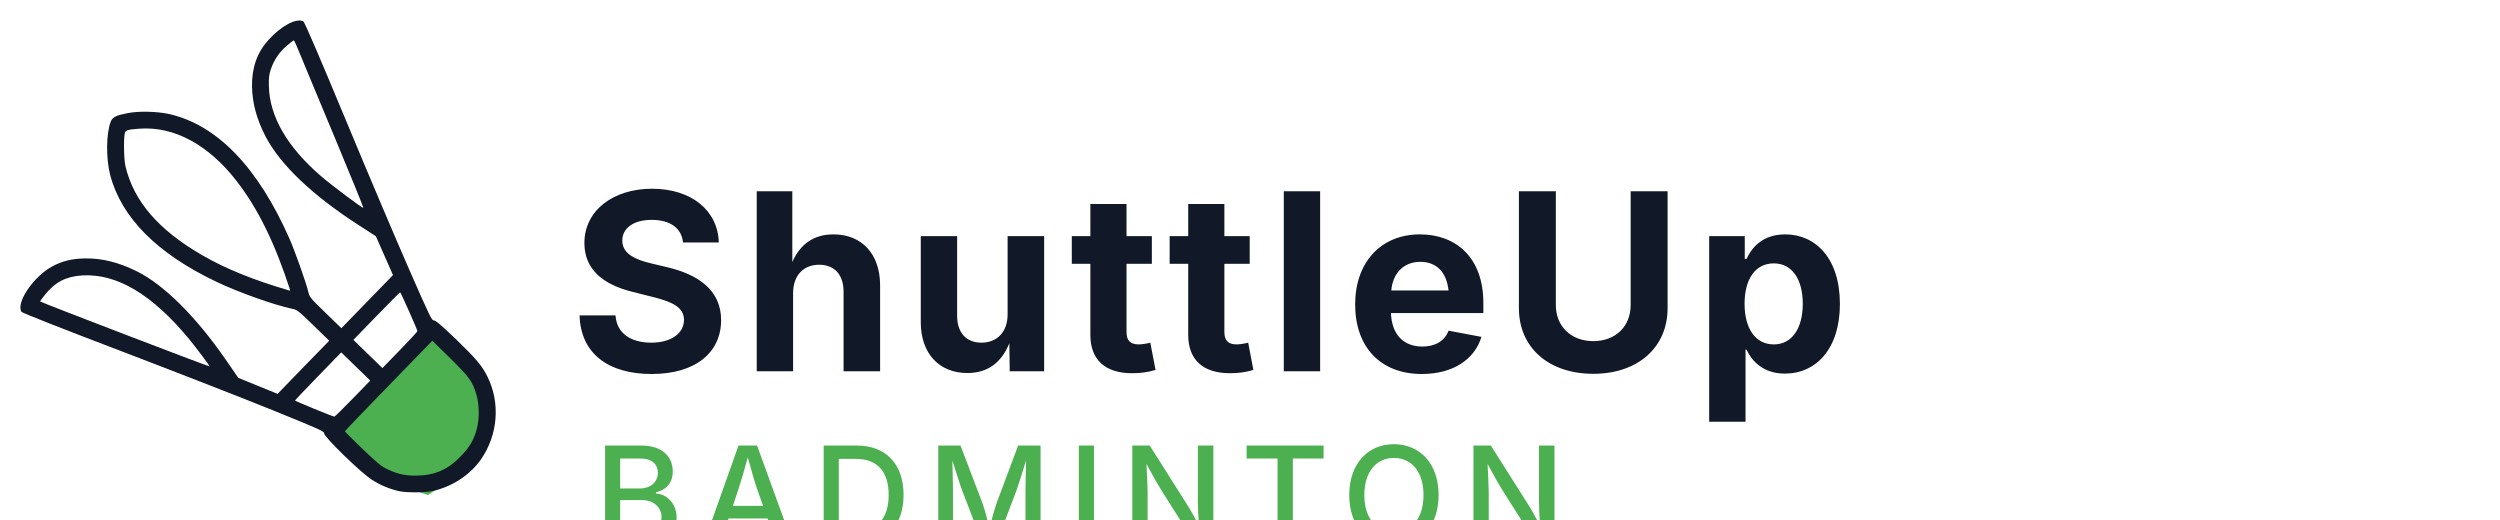
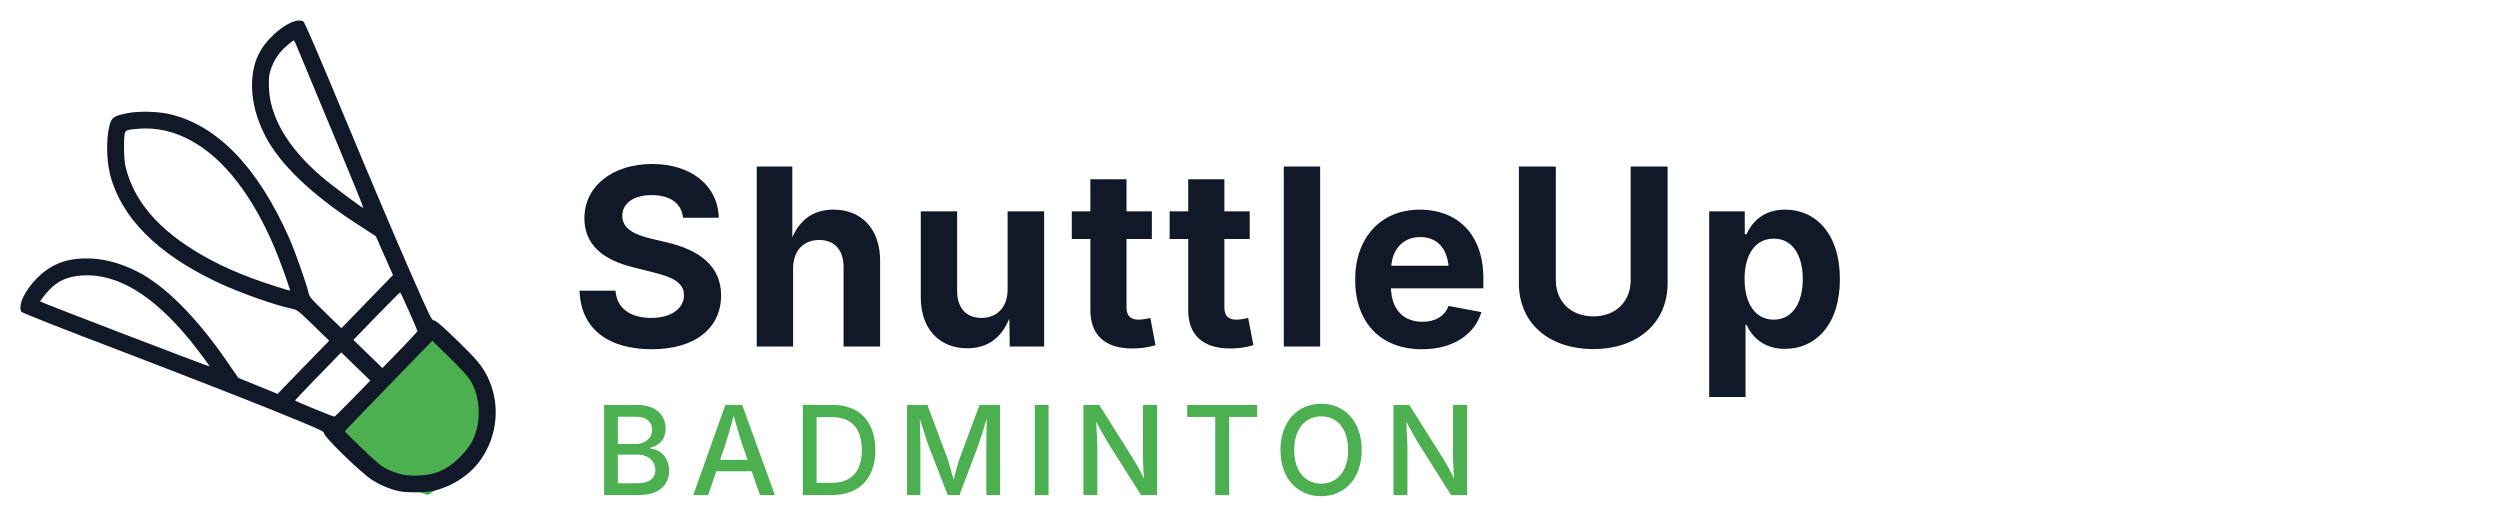
<svg xmlns="http://www.w3.org/2000/svg" width="202" height="42" viewBox="0 0 202 42" fill="none" role="img" aria-labelledby="logoTitle logoDesc">
  <mask id="mask0_shuttleup_black" style="mask-type:alpha" maskUnits="userSpaceOnUse" x="0" y="0" width="43" height="42">
    <path d="M0.5 1H41.831V41H0.5V1Z" fill="#D9D9D9" stroke="#23B33A" />
  </mask>
  <g mask="url(#mask0_shuttleup_black)">
    <path d="M35.27 27.025L27.683 35.145L30.877 38.273L34.51 39.445L38.262 36.961C39.3 33.687 38.409 30.108 35.959 27.701L35.27 27.025Z" fill="#4CAF50" stroke="#4CAF50" />
    <path d="M1.732 25.197C1.781 25.276 5.069 26.575 9.895 28.41C14.337 30.108 19.821 32.245 22.075 33.161C25.901 34.715 26.189 34.847 26.192 35.022C26.196 35.317 29.172 38.208 30.033 38.753C30.733 39.206 31.455 39.506 32.247 39.686C32.919 39.828 34.434 39.806 35.101 39.644C36.65 39.255 38.024 38.326 38.867 37.11C40.234 35.137 40.435 32.575 39.4 30.461C38.948 29.543 38.51 29.023 36.828 27.397C35.656 26.274 35.212 25.89 35.06 25.892C34.885 25.895 34.745 25.61 33.088 21.831C32.107 19.605 29.804 14.185 27.978 9.787C25.722 4.358 24.609 1.783 24.512 1.729C23.95 1.434 22.731 2.081 21.696 3.221C20.777 4.231 20.341 5.465 20.363 6.987C20.382 8.318 20.745 9.653 21.458 11.029C22.639 13.292 25.202 15.743 28.888 18.129L30.369 19.088L31.754 22.225L27.583 26.519L26.297 25.27C25.06 24.068 25.012 24.013 24.909 23.576C24.748 22.869 23.8 20.204 23.372 19.245C20.825 13.502 17.554 10.114 13.698 9.221C12.762 9.003 11.231 8.962 10.349 9.134C9.387 9.315 9.102 9.455 8.948 9.824C8.579 10.762 8.552 12.812 8.907 14.154C9.81 17.585 12.698 20.493 17.483 22.767C19.281 23.626 22.134 24.637 23.606 24.95C24.014 25.032 24.102 25.103 25.316 26.281L26.601 27.53L24.512 29.673L22.43 31.824L19.254 30.531L18.253 29.078C15.842 25.589 13.253 23.012 11.053 21.92C9.575 21.192 8.247 20.86 6.868 20.88C5.816 20.896 5.021 21.091 4.207 21.533C2.696 22.36 1.283 24.446 1.732 25.197ZM3.657 23.789C4.456 22.789 5.334 22.338 6.641 22.255C9.453 22.087 12.3 23.791 15.302 27.423C15.781 28.006 16.944 29.552 16.945 29.608C16.945 29.663 3.236 24.409 3.235 24.354C3.235 24.33 3.422 24.08 3.657 23.789ZM10.093 10.732C10.162 10.516 10.32 10.466 11.284 10.396C14.071 10.196 16.844 11.694 19.111 14.619C20.849 16.858 22.205 19.629 23.432 23.406C23.449 23.462 23.425 23.486 23.369 23.471C20.463 22.62 18.257 21.727 16.328 20.615C12.814 18.586 10.811 16.263 10.14 13.442C10.005 12.902 9.979 11.124 10.093 10.732ZM21.889 5.586C22.134 4.849 22.571 4.205 23.177 3.693C23.461 3.45 23.713 3.255 23.737 3.255C23.769 3.254 24 3.761 24.248 4.379C24.504 5.006 25.768 8.057 27.065 11.155C28.362 14.262 29.395 16.806 29.363 16.806C29.252 16.808 26.721 14.915 25.93 14.225C23.209 11.881 21.769 9.39 21.726 6.951C21.708 6.274 21.744 6.01 21.889 5.586ZM25.71 30.389L27.572 28.473L29.917 30.75L28.503 32.206C27.725 33.007 27.057 33.662 27.017 33.663C26.898 33.665 23.842 32.409 23.841 32.362C23.841 32.33 24.681 31.448 25.71 30.389ZM31.398 31.168L34.933 27.528L36.372 28.942C37.934 30.483 38.186 30.822 38.496 31.901C38.731 32.703 38.747 33.803 38.536 34.612C38.294 35.54 37.975 36.095 37.221 36.871C36.184 37.954 35.139 38.408 33.656 38.43C32.755 38.443 32.156 38.316 31.337 37.929C30.815 37.69 30.549 37.47 29.296 36.277C28.511 35.515 27.864 34.878 27.864 34.854C27.863 34.822 29.458 33.165 31.398 31.168ZM32.333 23.62C32.38 23.619 33.724 26.637 33.726 26.757C33.726 26.797 33.09 27.483 32.313 28.284L30.899 29.74L28.554 27.462L30.415 25.545C31.444 24.486 32.301 23.62 32.333 23.62Z" fill="#111827" />
  </g>
-   <g transform="translate(46 14)">
+   <g transform="translate(46 12)">
    <text x="0" y="16" font-family="system-ui, -apple-system, BlinkMacSystemFont, 'Segoe UI', sans-serif" font-size="20" font-weight="700" fill="#111827" letter-spacing="0.04em">
      ShuttleUp
    </text>
-     <text x="2" y="30" font-family="system-ui, -apple-system, BlinkMacSystemFont, 'Segoe UI', sans-serif" font-size="11" font-weight="500" fill="#4CAF50" letter-spacing="0.12em">
+     <text x="2" y="28" font-family="system-ui, -apple-system, BlinkMacSystemFont, 'Segoe UI', sans-serif" font-size="10" font-weight="500" fill="#4CAF50" letter-spacing="0.12em">
      BADMINTON
    </text>
  </g>
</svg>
